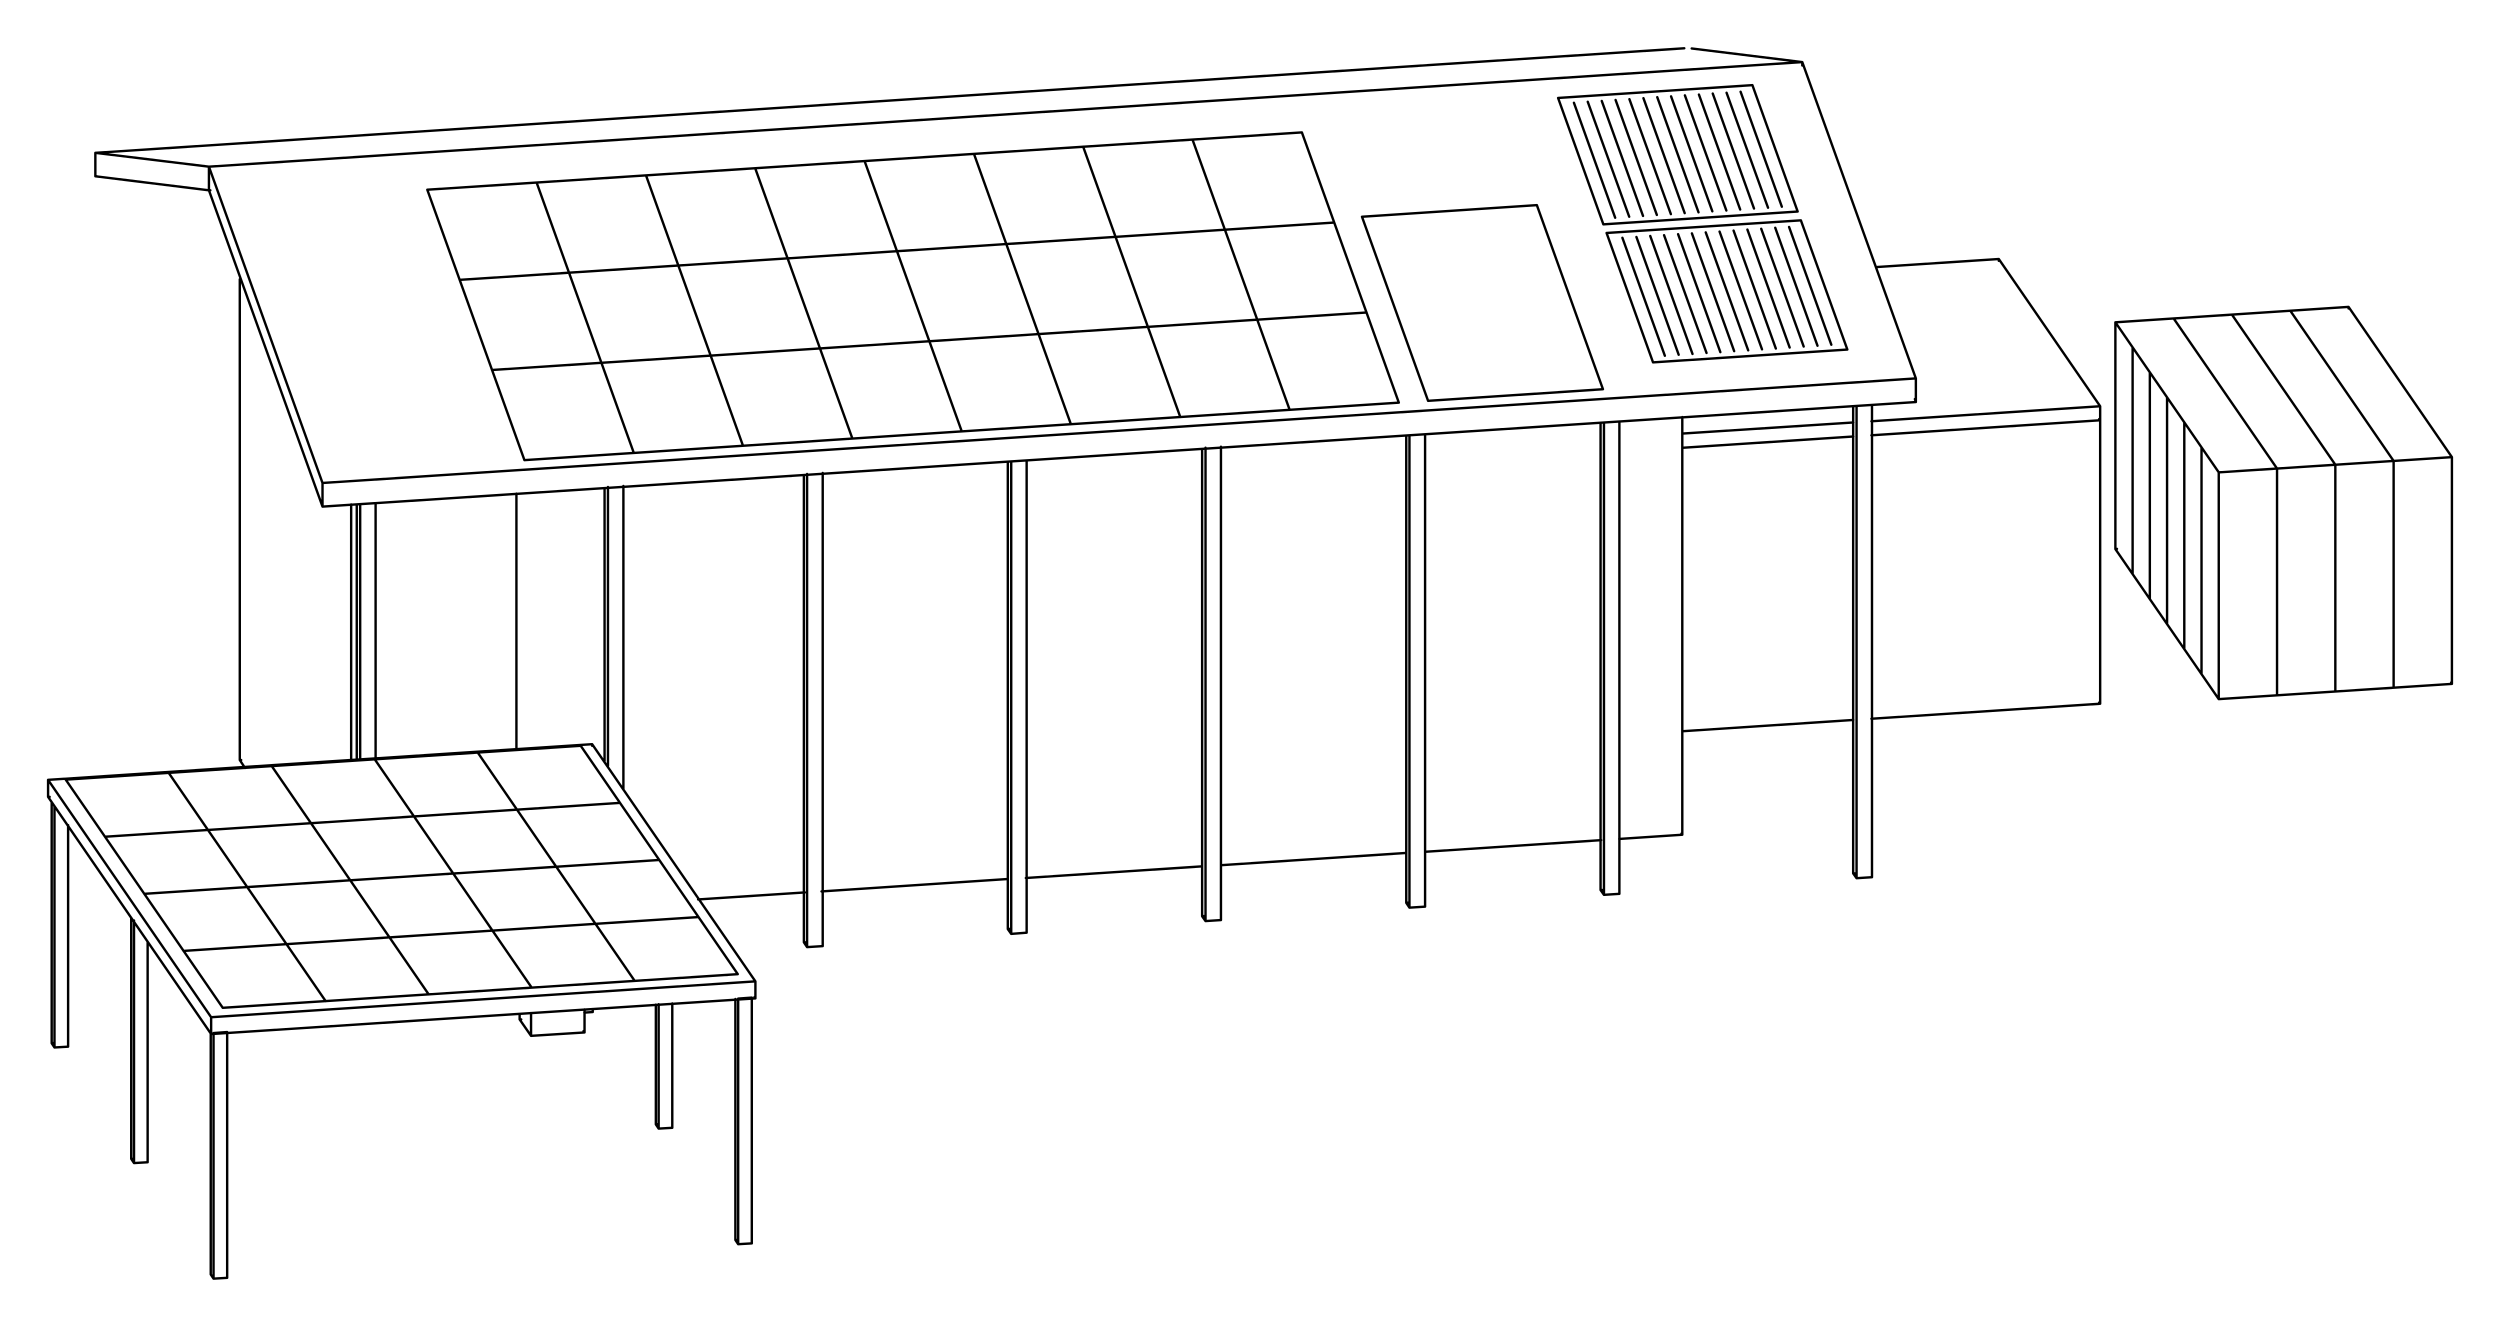
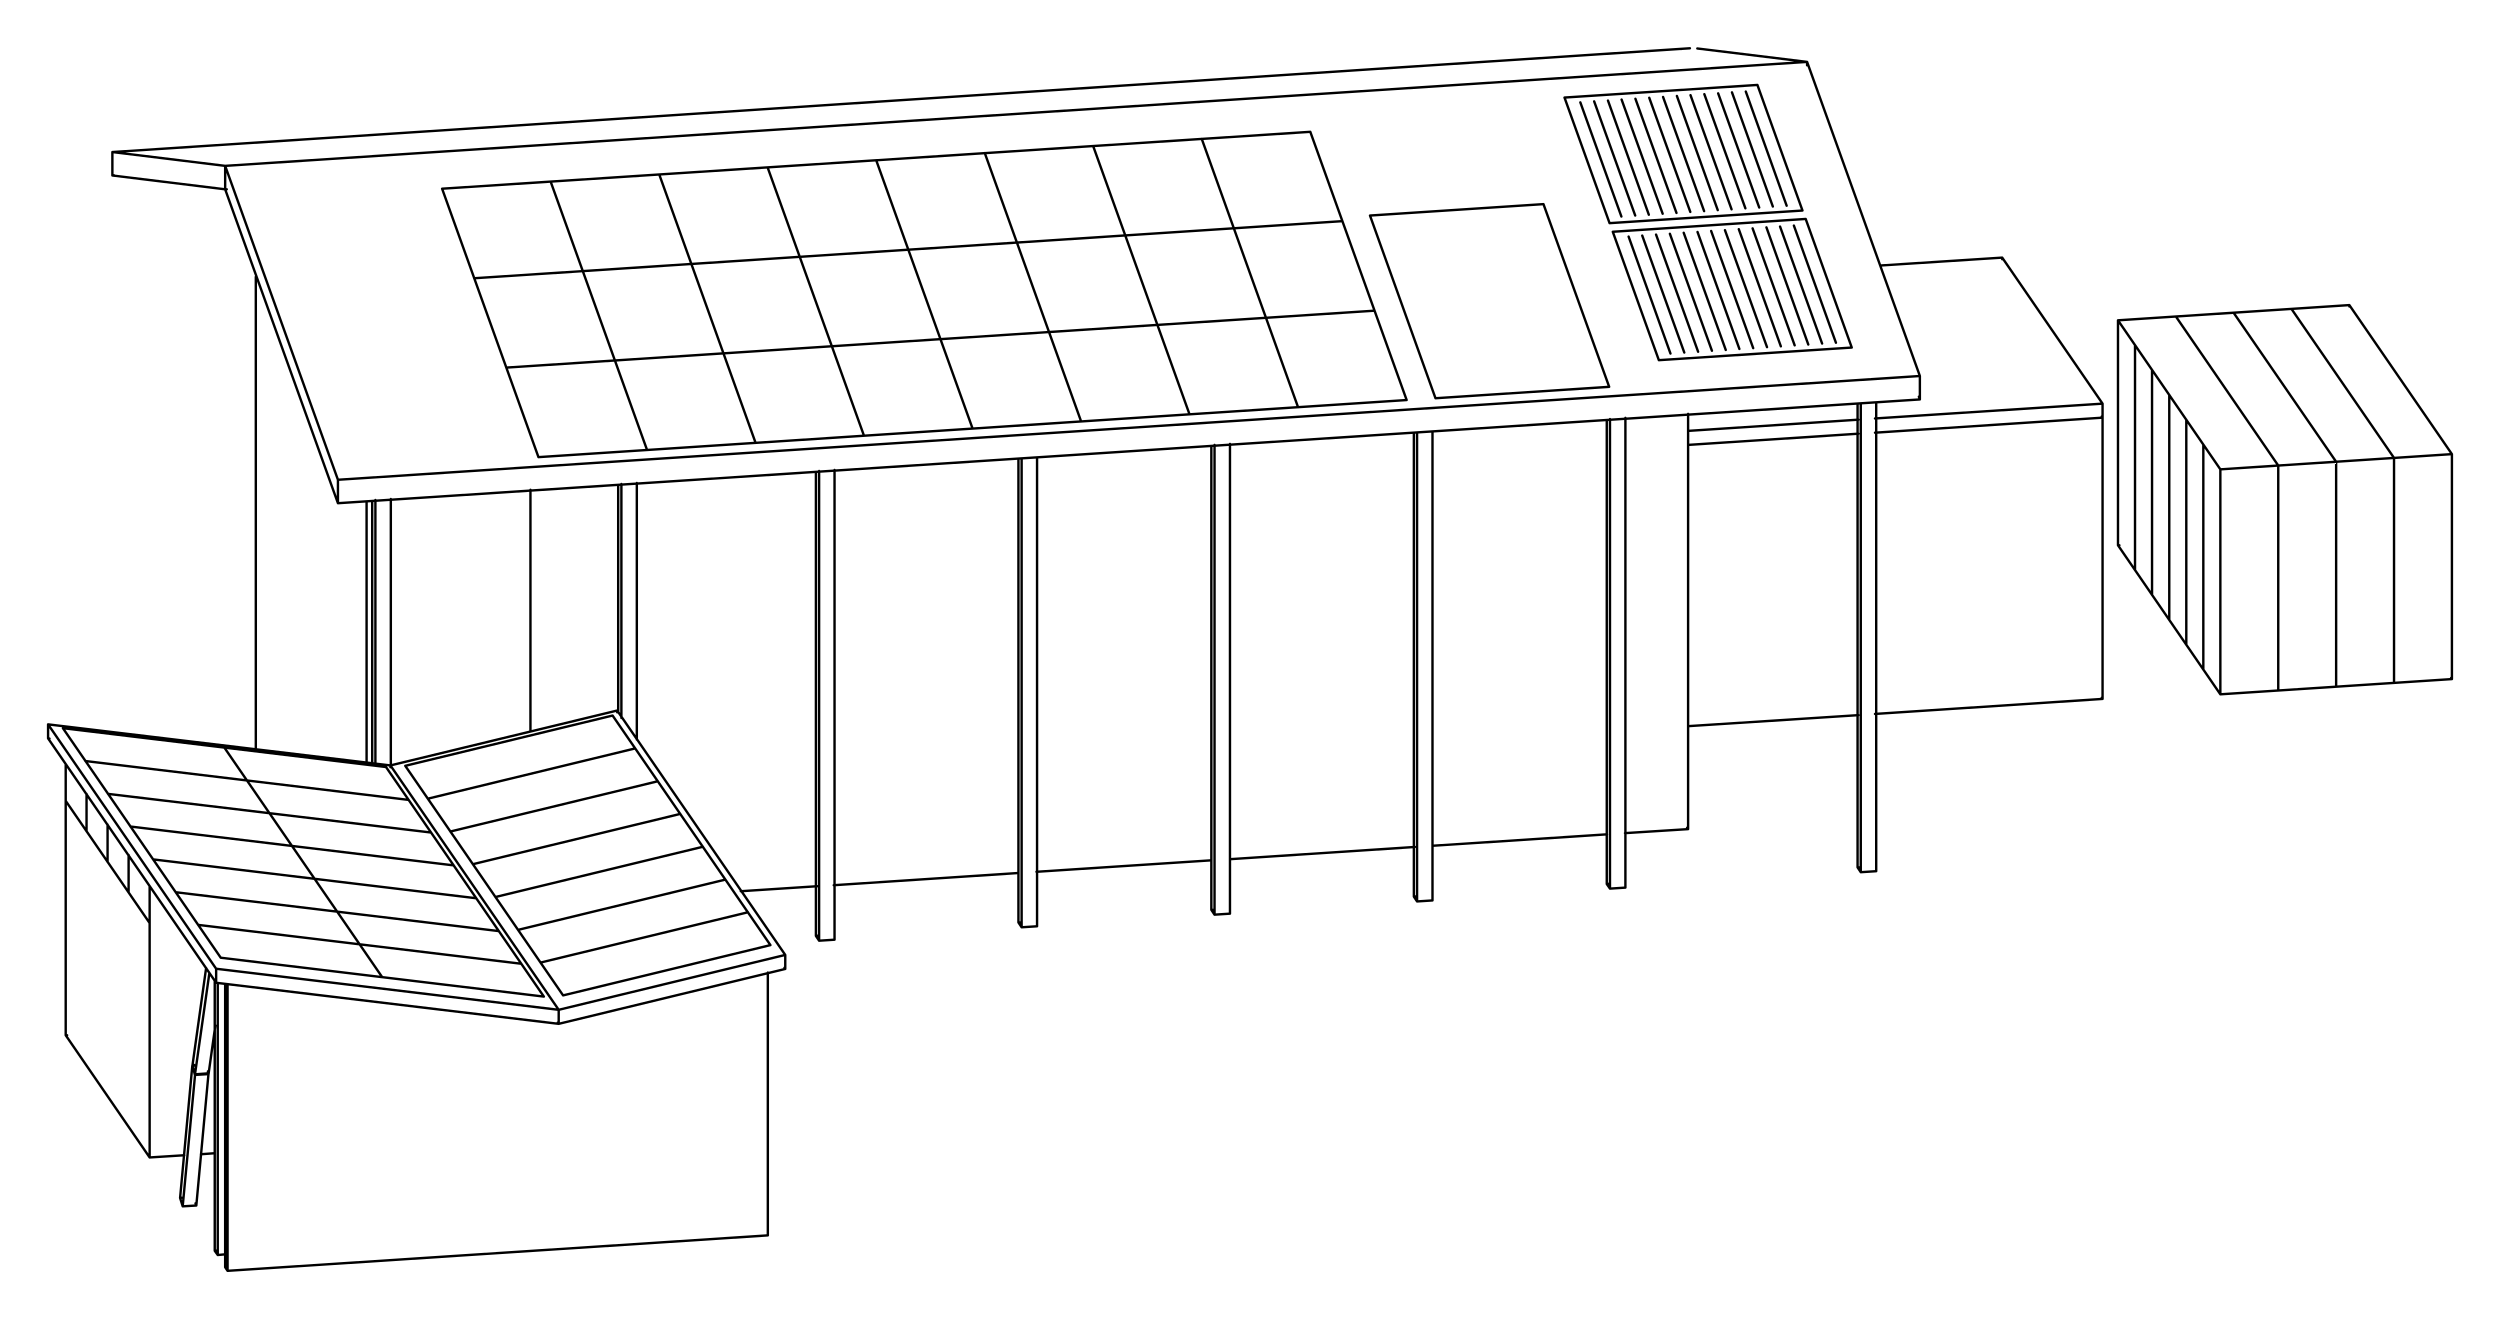
- <svg xmlns="http://www.w3.org/2000/svg" viewBox="0 0 1248 663" fill="none" stroke="currentColor" stroke-width="1.2" stroke-linecap="round" stroke-linejoin="round">
-   <path d="M348.5 449.0L401.8 445.5M410.1 445.0L503.1 438.8M512.1 438.3L599.8 432.5M609.6 431.9L701.8 425.8M711.6 425.2L799.3 419.4M808.3 418.8L839.8 416.7M839.8 416.7L839.4 416.1M257.8 246.4L257.8 374.4M839.8 208.2L839.8 416.7M122.2 383.2L119.7 379.4M119.7 379.4L120.4 379.4M119.7 379.4L119.7 139.4M175.3 251.8L175.3 379.8M257.8 246.4L257.8 374.4M161.0 252.9L956.4 200.7M161.0 252.9L104.3 95.0M956.4 200.7L955.9 199.2M104.3 95.0L105.0 95.0M104.3 95.0L104.3 83.2M899.7 32.7L899.7 31.0M104.3 83.2L899.7 31.0M104.3 83.2L161.0 241.1M899.7 31.0L956.4 188.9M161.0 241.1L956.4 188.9M161.0 241.1L161.0 252.9M956.4 188.9L956.4 200.7M104.3 95.0L105.0 95.0M104.3 95.0L47.6 88.0M47.6 88.0L48.3 88.0M47.6 88.0L47.6 76.3M47.6 76.3L840.8 24.1M47.6 76.3L104.3 83.2M844.5 24.2L899.7 31.0M104.3 83.2L899.7 31.0M104.3 83.2L104.3 95.0M899.7 31.0L899.7 32.7M840.4 365.0L925.2 359.4M934.2 358.8L1048.4 351.3M840.4 223.5L925.2 217.9M934.2 217.3L1048.4 209.8M1048.4 351.3L1047.9 350.7M1048.4 209.8L1047.9 209.2M1048.4 351.3L1048.4 209.8M840.4 223.5L925.2 217.9M934.2 217.3L1048.4 209.8M840.4 216.4L925.2 210.9M934.2 210.3L1048.4 202.8M937.0 133.3L997.8 129.3M1048.4 209.8L1047.9 209.2M1048.4 202.8L997.8 129.3M1048.4 209.8L1048.4 202.8M997.8 130.2L997.8 129.3M1107.6 349.0L1224.0 341.4M1056.0 274.1L1056.8 274.0M1107.6 235.8L1224.0 228.2M1056.0 160.9L1172.4 153.2M1107.6 349.0L1056.0 274.1M1224.0 341.4L1223.6 340.7M1107.6 235.8L1056.0 160.9M1224.0 228.2L1172.4 153.2M1107.6 349.0L1107.6 235.8M1224.0 341.4L1224.0 228.2M1056.0 274.1L1056.0 160.9M1172.4 154.0L1172.4 153.2M1136.7 347.1L1136.7 233.9M1136.7 233.9L1085.1 159.0M1165.8 345.2L1165.8 232.0M1165.8 232.0L1114.2 157.1M1194.9 343.3L1194.9 230.1M1194.9 230.1L1143.3 155.1M1099.0 336.5L1099.0 223.3M1090.4 324.0L1090.4 210.8M1081.8 311.5L1081.8 198.4M1073.2 299.0L1073.2 185.9M1064.6 286.6L1064.6 173.4M179.8 379.1L179.8 252.0M187.5 378.6L187.5 251.5M178.1 379.0L178.1 251.8M303.5 382.3L303.5 243.1M311.2 393.8L311.2 242.6M301.8 379.9L301.8 243.7M402.9 472.8L410.7 472.3M401.3 470.4L402.1 470.4M402.9 472.8L401.3 470.4M402.9 472.8L402.9 236.6M410.7 472.3L410.7 236.1M401.3 470.4L401.3 237.2M504.8 466.2L512.5 465.6M503.1 463.8L504.0 463.7M504.8 466.2L503.1 463.8M504.8 466.2L504.8 230.6M512.5 465.6L512.5 230.1M503.1 463.8L503.1 230.5M601.8 459.8L609.5 459.3M600.1 457.4L601.0 457.3M601.8 459.8L600.1 457.4M601.8 459.8L601.8 223.5M609.5 459.3L609.5 223.0M600.1 457.4L600.1 224.1M703.6 453.1L711.4 452.6M702.0 450.7L702.9 450.6M703.6 453.1L702.0 450.7M703.6 453.1L703.6 217.6M711.4 452.6L711.4 217.1M702.0 450.7L702.0 217.4M800.7 446.7L808.4 446.2M799.0 444.3L799.9 444.3M800.7 446.7L799.0 444.3M800.7 446.7L800.7 211.2M808.4 446.2L808.4 210.7M799.0 444.3L799.0 211.1M926.8 438.4L934.5 437.9M925.1 436.0L926.0 436.0M926.8 438.4L925.1 436.0M926.8 438.4L926.8 202.9M934.5 437.9L934.5 202.4M925.1 436.0L925.1 202.8M261.8 229.7L698.3 201.0M698.3 201.0L649.9 66.1M649.9 66.1L213.3 94.7M213.3 94.7L261.8 229.7M316.4 226.1L267.9 91.2M370.9 222.5L322.5 87.6M425.5 218.9L377.0 84.0M480.1 215.3L431.6 80.4M534.6 211.8L486.2 76.8M589.2 208.2L540.7 73.2M643.8 204.6L595.3 69.7M245.6 184.7L682.2 156.0M229.5 139.7L666.0 111.1M712.9 200.1L800.2 194.3M800.2 194.3L767.2 102.4M767.2 102.4L679.9 108.2M679.9 108.2L712.9 200.1M800.4 112.0L897.4 105.6M897.4 105.6L874.8 42.5M874.8 42.5L777.8 48.9M777.8 48.9L800.4 112.0M806.3 108.7L785.7 51.3M813.3 108.2L792.6 50.8M820.2 107.8L799.6 50.4M827.1 107.3L806.5 49.9M834.1 106.9L813.4 49.5M841.0 106.4L820.4 49.0M847.9 106.0L827.3 48.5M854.8 105.5L834.2 48.1M861.8 105.1L841.1 47.6M868.7 104.6L848.1 47.2M875.6 104.1L855.0 46.7M882.6 103.7L861.9 46.3M889.5 103.2L868.9 45.8M825.2 180.9L922.2 174.5M922.2 174.5L899.0 110.0M899.0 110.0L802.0 116.3M802.0 116.3L825.2 180.9M831.1 177.6L809.9 118.7M838.0 177.1L816.9 118.3M844.9 176.7L823.8 117.8M851.9 176.2L830.7 117.4M858.8 175.8L837.7 116.9M865.7 175.3L844.6 116.5M872.7 174.9L851.5 116.0M879.6 174.4L858.4 115.6M886.5 174.0L865.4 115.1M893.4 173.5L872.3 114.6M900.4 173.0L879.2 114.2M907.3 172.6L886.2 113.7M914.2 172.1L893.1 113.3M106.6 638.3L113.4 637.9M106.6 515.7L113.4 515.2M106.6 638.3L105.2 636.2M106.6 638.3L106.6 515.7M113.4 637.9L113.4 515.2M105.2 636.2L105.2 515.9M66.9 580.6L73.7 580.2M65.5 578.5L66.3 578.5M66.9 580.6L65.5 578.5M66.9 580.6L66.9 459.5M73.7 580.2L73.7 470.4M65.5 578.5L65.5 458.2M27.2 522.9L34.0 522.5M25.8 520.8L26.6 520.7M27.2 522.9L25.8 520.8M27.2 522.9L27.2 402.6M34.0 522.5L34.0 411.9M25.8 520.8L25.8 400.5M368.5 621.1L375.3 620.7M367.1 619.0L367.9 619.0M368.5 498.5L375.3 498.0M368.5 621.1L367.1 619.0M368.5 621.1L368.5 498.5M375.3 620.7L375.3 498.0M367.1 619.0L367.1 498.7M328.8 563.4L335.6 563.0M327.4 561.3L328.2 561.2M328.8 563.4L327.4 561.3M328.8 563.4L328.8 501.3M335.6 563.0L335.6 500.9M327.4 561.3L327.4 501.5M291.7 505.5L295.9 505.2M295.9 505.2L295.9 503.7M105.4 516.2L377.1 498.4M24.0 397.8L24.8 397.8M105.4 507.8L377.1 489.9M24.0 389.3L295.6 371.5M105.4 516.2L24.0 397.8M377.1 498.4L376.6 497.8M105.4 507.8L24.0 389.3M377.1 489.9L295.6 371.5M105.4 516.2L105.4 507.8M377.1 498.4L377.1 489.9M24.0 397.8L24.0 389.3M295.6 372.3L295.6 371.5M111.2 503.1L32.8 389.2M162.6 499.8L84.2 385.8M214.0 496.4L135.7 382.5M265.4 493.0L187.1 379.1M316.8 489.6L238.5 375.7M368.3 486.3L289.9 372.3M111.2 503.1L368.3 486.3M91.6 474.7L348.7 457.8M72.0 446.2L329.1 429.3M52.4 417.7L309.5 400.8M32.8 389.2L289.9 372.3M265.1 517.1L291.8 515.4M259.4 508.9L260.2 508.9M265.1 517.1L259.4 508.9M291.8 515.4L291.3 514.7M265.1 517.1L265.1 505.7M291.8 515.4L291.8 503.9M259.4 508.9L259.4 506.6" />
+ <svg xmlns="http://www.w3.org/2000/svg" viewBox="0 0 1248 659" fill="none" stroke="currentColor" stroke-width="1.2" stroke-linecap="round" stroke-linejoin="round">
+   <path d="M369.8 444.9L408.0 442.4M416.2 441.9L508.4 435.8M517.4 435.2L604.3 429.5M614.1 428.9L706.3 422.8M715.2 422.2L802.2 416.5M811.2 415.9L842.7 413.9M842.7 413.9L842.2 413.2M264.8 244.5L264.8 365.1M842.7 206.6L842.7 413.9M127.7 373.8L127.7 138.2M183.0 250.7L183.0 380.3M264.8 244.5L264.8 365.1M168.7 251.2L958.4 199.4M168.7 251.2L112.4 94.5M958.4 199.4L957.9 198.0M112.4 94.5L113.2 94.5M112.4 94.5L112.4 82.8M902.1 32.6L902.1 30.9M112.4 82.8L902.1 30.9M112.4 82.8L168.7 239.5M902.1 30.9L958.4 187.7M168.7 239.5L958.4 187.7M168.7 239.5L168.7 251.2M958.4 187.7L958.4 199.4M112.4 94.5L113.2 94.5M112.4 94.5L56.1 87.6M56.1 87.6L56.9 87.5M56.1 87.6L56.1 75.9M56.1 75.9L843.6 24.1M56.1 75.9L112.4 82.8M847.3 24.2L902.1 30.9M112.4 82.8L902.1 30.9M112.4 82.8L112.4 94.5M902.1 30.9L902.1 32.6M842.7 362.5L927.7 357.0M936.0 356.4L1049.6 348.9M842.7 222.1L927.7 216.5M936.0 216.0L1049.6 208.5M1049.6 348.9L1049.2 348.3M1049.6 208.5L1049.2 207.9M1049.6 348.9L1049.6 208.5M842.7 222.1L927.7 216.5M936.0 216.0L1049.6 208.5M842.7 215.1L927.7 209.5M936.0 208.9L1049.6 201.5M939.3 132.5L999.5 128.6M1049.6 208.5L1049.2 207.9M1049.6 201.5L999.5 128.6M1049.6 208.5L1049.6 201.5M999.5 129.4L999.5 128.6M1108.4 346.6L1224.0 339.0M1057.3 272.2L1058.0 272.2M1108.4 234.3L1224.0 226.7M1057.3 159.9L1172.8 152.3M1108.4 346.6L1057.3 272.2M1224.0 339.0L1223.6 338.4M1108.4 234.3L1057.3 159.9M1224.0 226.7L1172.8 152.3M1108.4 346.6L1108.4 234.3M1224.0 339.0L1224.0 226.7M1057.3 272.2L1057.3 159.9M1172.8 153.0L1172.8 152.3M1137.3 344.7L1137.3 232.4M1137.3 232.4L1086.2 158.0M1166.2 342.8L1166.2 230.5M1166.2 230.5L1115.0 156.1M1195.1 340.9L1195.1 228.6M1195.1 228.6L1143.9 154.2M1099.9 334.2L1099.9 221.9M1091.4 321.8L1091.4 209.5M1082.9 309.4L1082.9 197.1M1074.3 297.0L1074.3 184.7M1065.8 284.6L1065.8 172.3M187.4 380.8L187.4 249.6M195.1 381.8L195.1 249.1M185.8 381.5L185.8 250.3M310.2 358.4L310.2 241.6M317.9 369.2L317.9 241.1M308.6 355.3L308.6 242.2M408.9 469.6L416.6 469.1M407.3 467.2L408.1 467.1M408.9 469.6L407.3 467.2M408.9 469.6L408.9 235.1M416.6 469.1L416.6 234.6M407.3 467.2L407.3 235.7M510.0 462.9L517.7 462.4M508.4 460.5L509.2 460.5M510.0 462.9L508.4 460.5M510.0 462.9L510.0 229.2M517.7 462.4L517.7 228.7M508.4 460.5L508.4 229.1M606.3 456.6L614.0 456.1M604.7 454.2L605.5 454.2M606.3 456.6L604.7 454.2M606.3 456.6L606.3 222.1M614.0 456.1L614.0 221.6M604.7 454.2L604.7 222.8M707.4 450.0L715.1 449.5M705.8 447.6L706.7 447.5M707.4 450.0L705.8 447.6M707.4 450.0L707.4 216.2M715.1 449.5L715.1 215.7M705.8 447.6L705.8 216.1M803.7 443.6L811.4 443.1M802.1 441.3L803.0 441.2M803.7 443.6L802.1 441.3M803.7 443.6L803.7 209.2M811.4 443.1L811.4 208.6M802.1 441.3L802.1 209.8M928.9 435.4L936.6 434.9M927.3 433.0L928.2 433.0M928.9 435.4L927.3 433.0M928.9 435.4L928.9 201.7M936.6 434.9L936.6 201.2M927.3 433.0L927.3 201.6M268.8 228.2L702.2 199.7M702.2 199.7L654.1 65.8M654.1 65.8L220.7 94.2M220.7 94.2L268.8 228.2M323.0 224.6L274.9 90.7M377.2 221.1L329.1 87.1M431.3 217.5L383.2 83.6M485.5 213.9L437.4 80.0M539.7 210.4L491.6 76.4M593.8 206.8L545.7 72.9M648.0 203.3L599.9 69.3M252.8 183.5L686.1 155.1M236.7 138.9L670.1 110.4M716.6 198.8L803.3 193.1M803.3 193.1L770.5 101.9M770.5 101.9L683.9 107.6M683.9 107.6L716.6 198.8M803.5 111.4L899.8 105.1M899.8 105.1L877.3 42.4M877.3 42.4L781.0 48.7M781.0 48.7L803.5 111.4M809.4 108.1L788.9 51.1M816.3 107.6L795.8 50.6M823.1 107.2L802.7 50.2M830.0 106.7L809.5 49.7M836.9 106.3L816.4 49.3M843.8 105.8L823.3 48.8M850.7 105.4L830.2 48.4M857.5 104.9L837.1 47.9M864.4 104.5L843.9 47.5M871.3 104.0L850.8 47.0M878.2 103.6L857.7 46.6M885.0 103.1L864.6 46.1M891.9 102.7L871.5 45.7M828.1 179.8L924.4 173.5M924.4 173.5L901.4 109.3M901.4 109.3L805.1 115.7M805.1 115.7L828.1 179.8M833.9 176.5L813.0 118.1M840.8 176.0L819.8 117.6M847.7 175.6L826.7 117.1M854.6 175.1L833.6 116.7M861.5 174.7L840.5 116.2M868.3 174.2L847.4 115.8M875.2 173.8L854.2 115.3M882.1 173.3L861.1 114.9M889.0 172.9L868.0 114.4M895.9 172.4L874.9 114.0M902.7 172.0L881.8 113.5M909.6 171.5L888.6 113.1M916.5 171.1L895.5 112.6M74.7 577.8L92.0 576.7M100.3 576.2L107.0 575.7M74.7 442.5L74.7 577.8M32.8 516.8L33.5 516.8M32.8 381.5L32.8 516.8M74.7 577.8L32.8 516.8M113.6 634.4L383.3 616.7M383.3 616.7L383.3 485.5M113.6 491.5L113.6 634.4M112.4 632.6L113.1 632.5M112.4 491.2L112.4 632.6M113.6 634.4L112.4 632.6M74.7 460.8L32.8 399.8M64.2 445.5L64.2 426.8M53.7 430.3L53.7 411.6M43.2 415.0L43.2 396.3M108.1 624.3L107.2 624.4M107.2 624.4L107.2 489.1M107.2 624.4L108.7 626.5M108.7 626.5L108.7 491.1M108.7 626.5L112.0 626.2M90.7 597.9L89.9 598.0M96.9 532.0L96.0 532.0M89.9 598.0L96.0 532.0M89.9 598.0L91.2 602.2M96.0 532.0L97.4 536.3M91.2 602.2L97.4 536.3M91.2 602.2L98.0 601.8M97.4 536.3L104.1 535.8M98.0 601.8L104.1 535.8M98.0 601.8L97.6 600.7M104.1 535.8L103.8 534.8M96.9 531.6L96.1 531.7M96.1 531.7L102.9 483.2M96.1 531.7L97.3 536.6M97.3 536.6L104.5 485.9M97.3 536.6L104.1 536.2M104.1 536.2L107.5 511.9M104.1 536.2L103.8 535.2M107.9 490.6L24.0 368.6M107.9 490.6L278.9 511.1M24.0 368.6L24.7 368.7M278.9 511.1L278.4 510.5M278.9 511.1L278.9 504.1M194.9 383.0L194.9 382.1M278.9 504.1L194.9 382.1M278.9 504.1L107.9 483.6M194.9 382.1L24.0 361.6M107.9 483.6L24.0 361.6M107.9 483.6L107.9 490.6M24.0 361.6L24.0 368.6M278.9 511.1L278.4 510.5M278.9 511.1L392.0 483.7M392.0 483.7L391.6 483.1M392.0 483.7L392.0 476.7M308.1 355.6L308.1 354.7M392.0 476.7L308.1 354.7M392.0 476.7L278.9 504.1M308.1 354.7L194.9 382.1M278.9 504.1L194.9 382.1M278.9 504.1L278.9 511.1M194.9 382.1L194.9 383.0M110.2 478.1L31.4 363.5M190.8 487.8L112.0 373.2M271.5 497.5L192.7 382.9M110.2 478.1L271.5 497.5M98.9 461.7L260.2 481.1M87.7 445.4L249.0 464.8M76.4 429.0L237.7 448.4M65.1 412.6L226.5 432.0M53.9 396.3L215.2 415.6M42.6 379.9L203.9 399.3M31.4 363.5L192.7 382.9M281.1 496.9L202.3 382.3M384.6 471.8L305.8 357.2M281.1 496.9L384.6 471.8M269.9 480.5L373.4 455.4M258.6 464.2L362.1 439.1M247.3 447.8L350.9 422.7M236.1 431.4L339.6 406.3M224.8 415.1L328.4 390.0M213.6 398.7L317.1 373.6M202.3 382.3L305.8 357.2" />
</svg>
